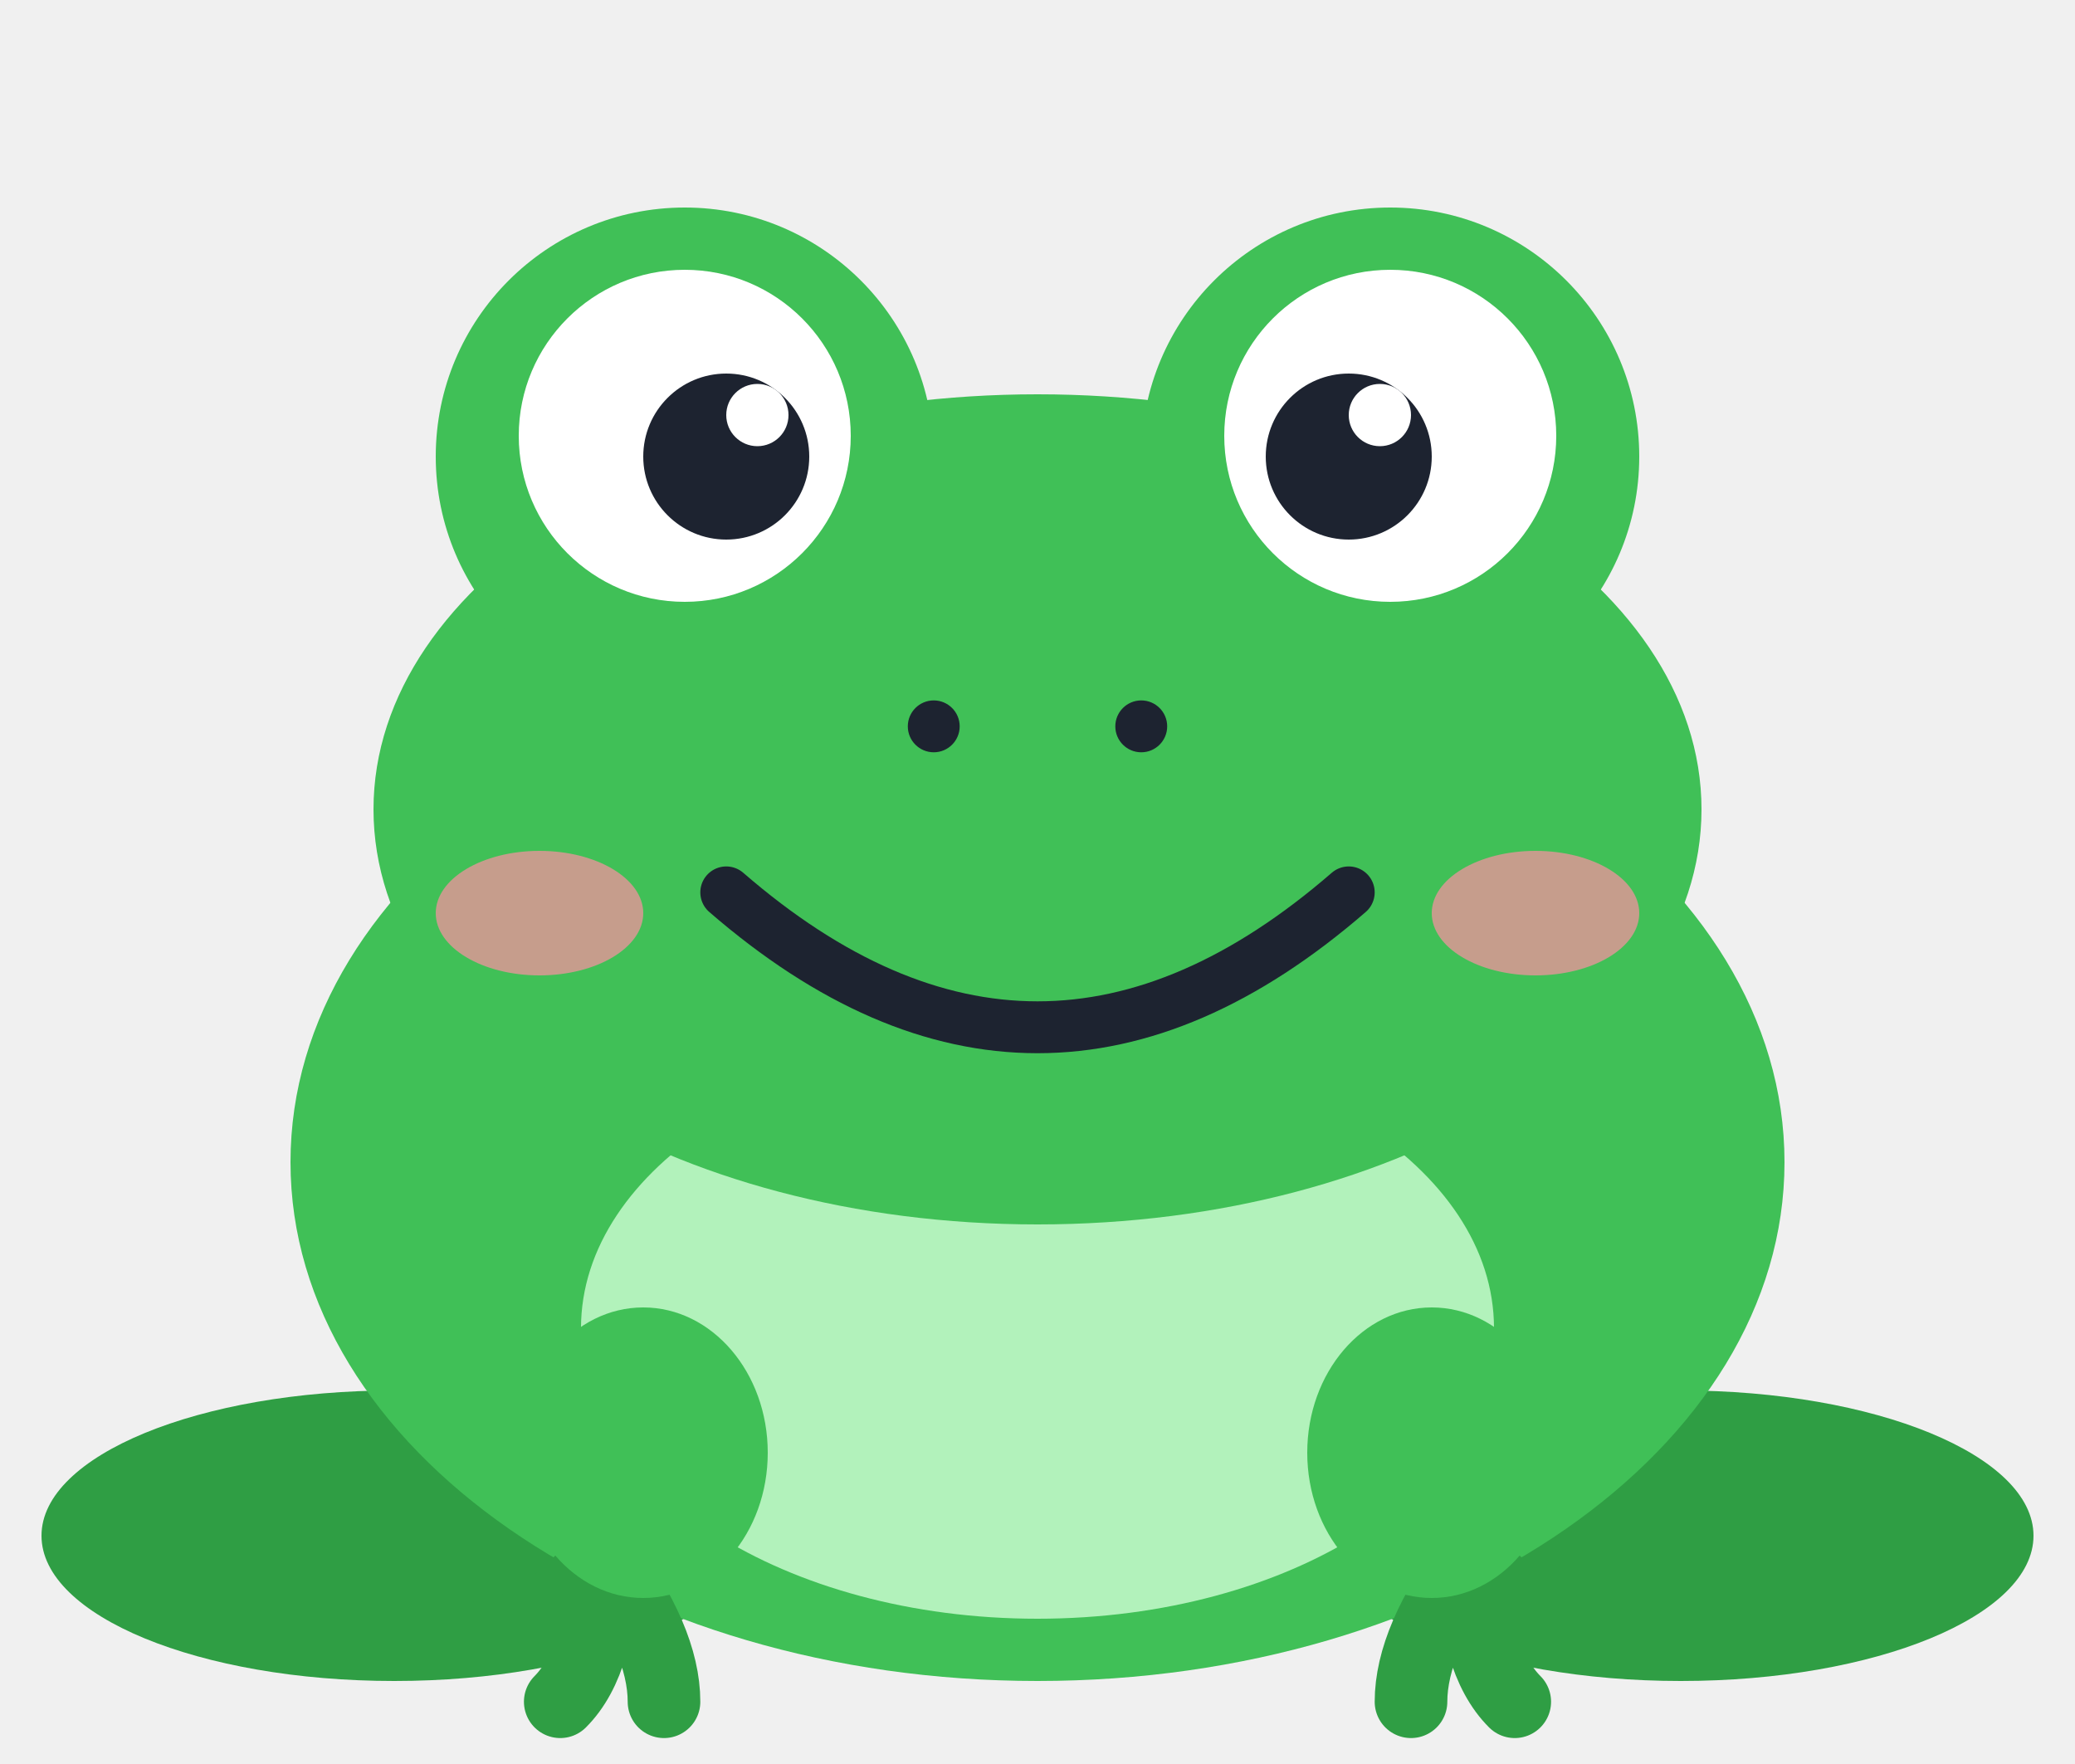
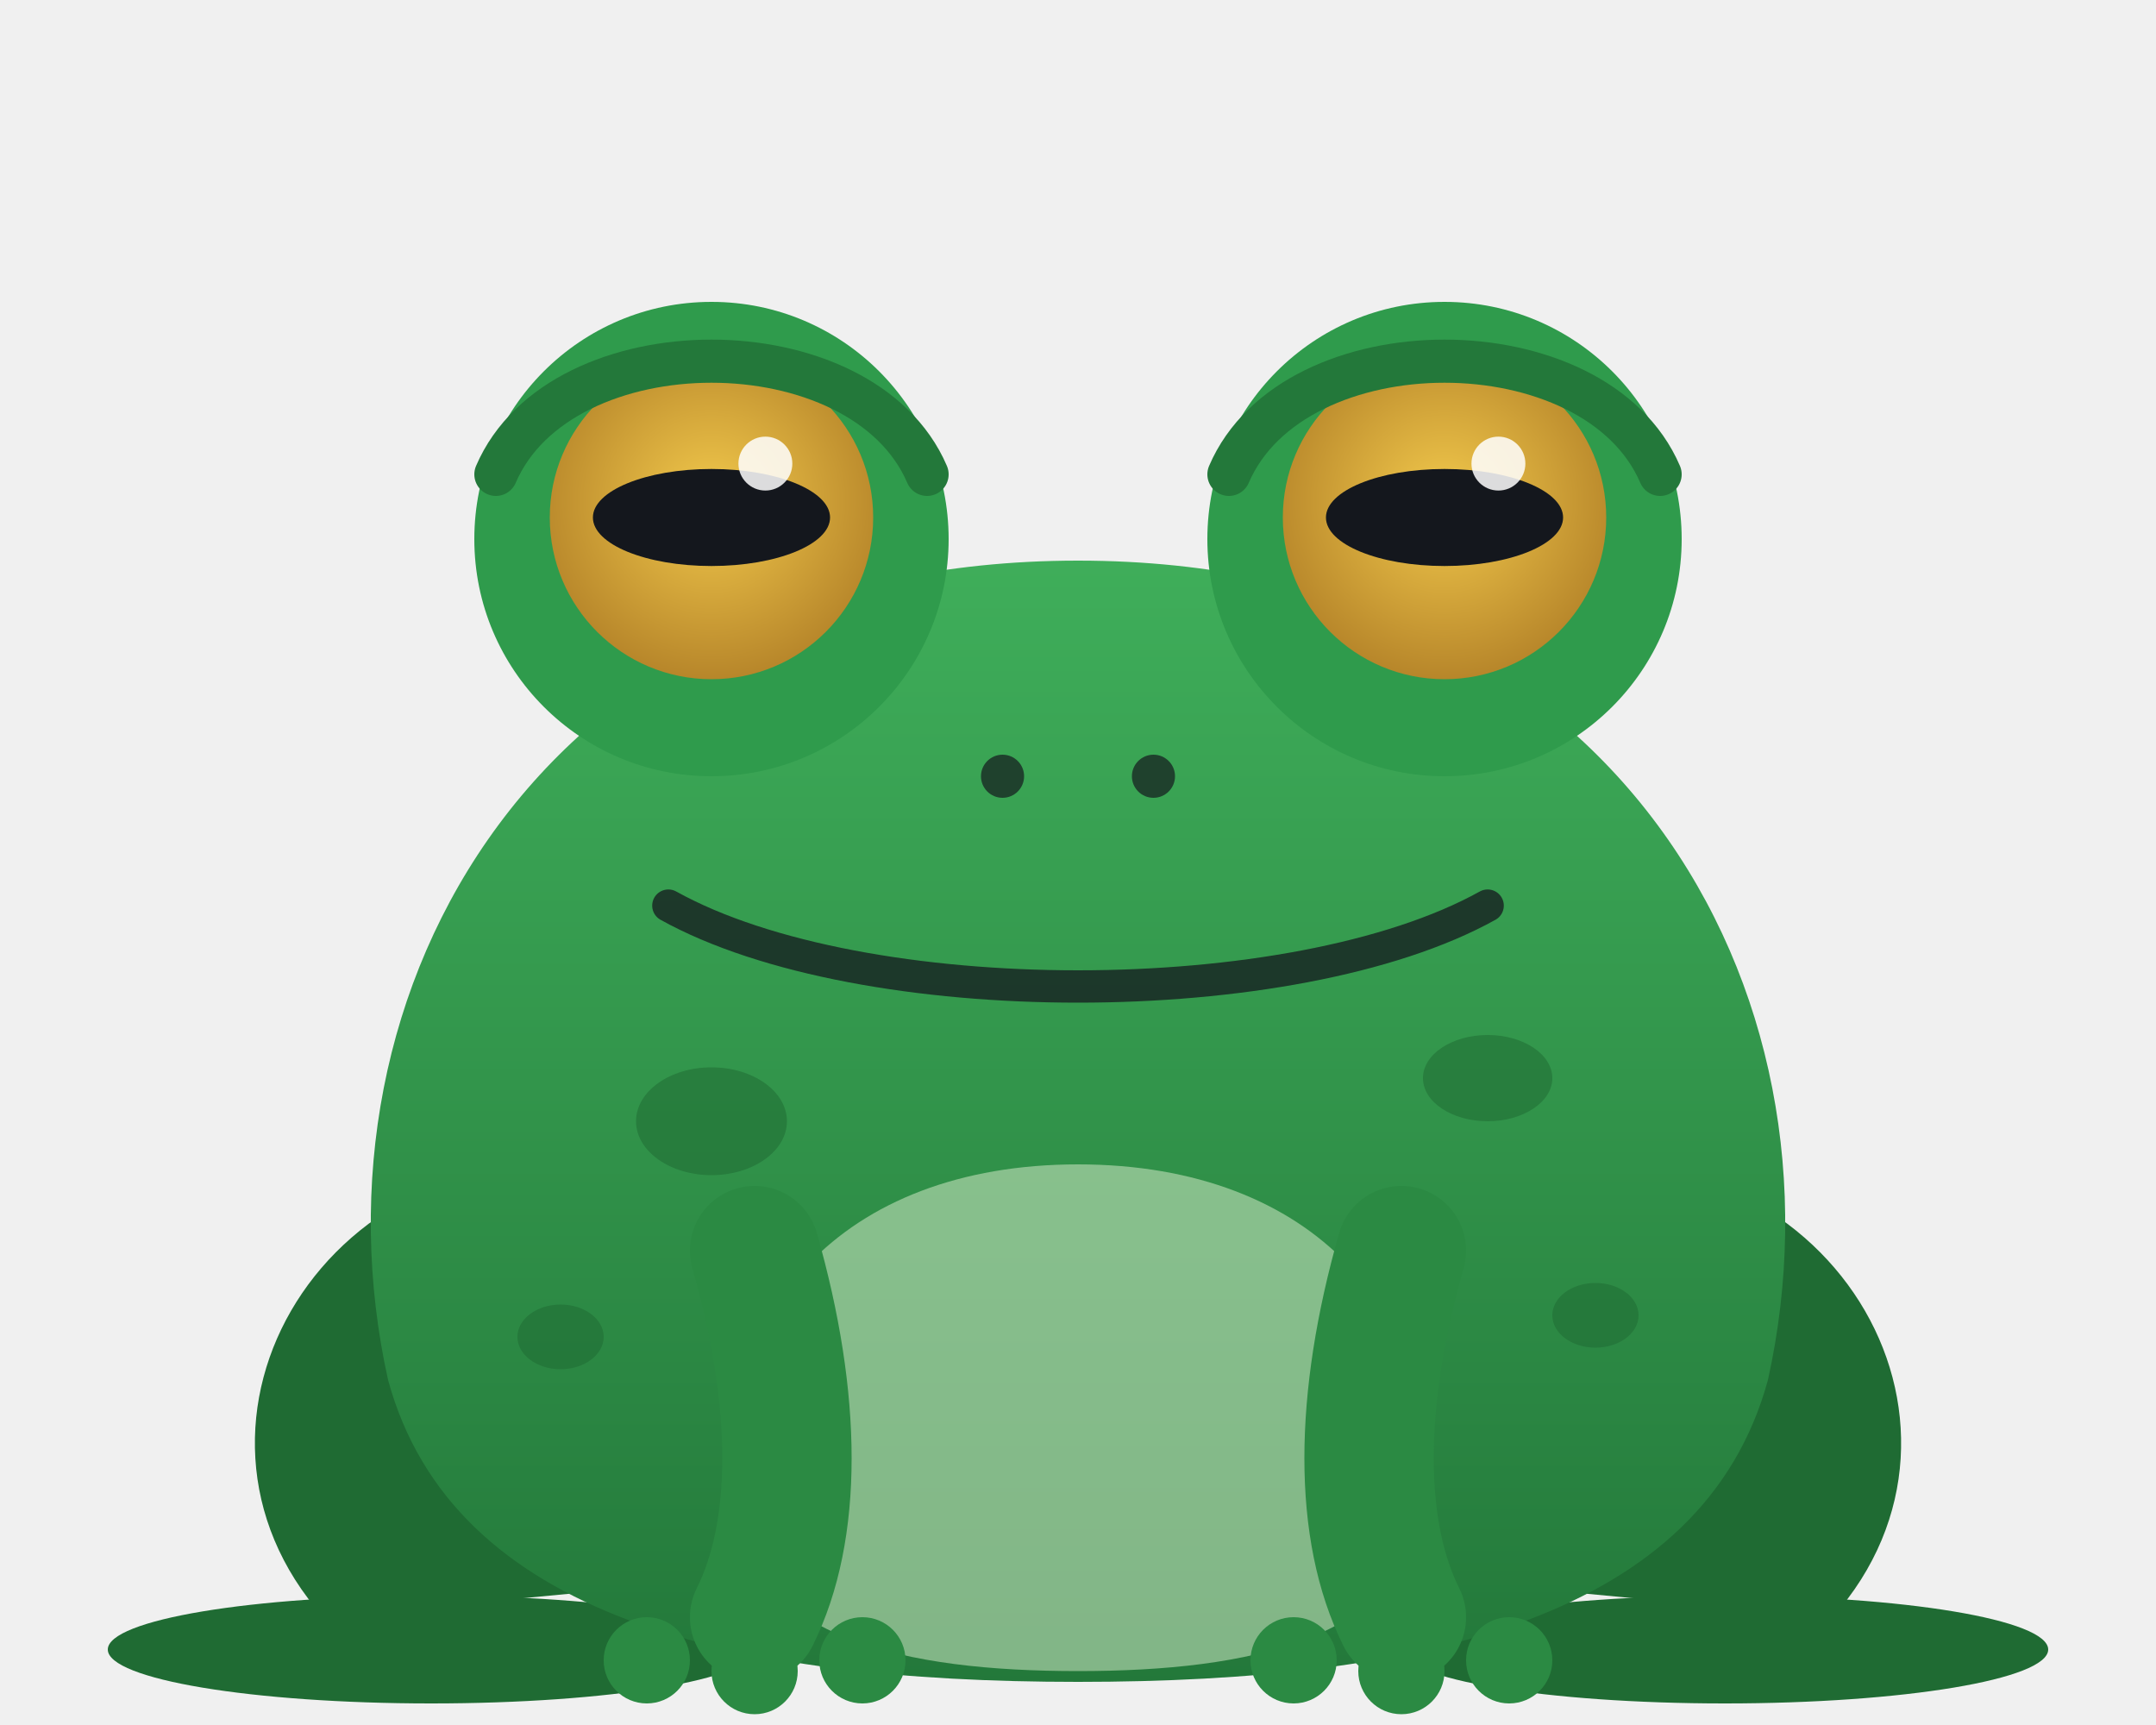
- <svg xmlns="http://www.w3.org/2000/svg" viewBox="0 0 200 170" role="img" aria-label="Zielona żaba">
-   <ellipse cx="38" cy="148" rx="34" ry="14" fill="#2f9e44" />
-   <ellipse cx="162" cy="148" rx="34" ry="14" fill="#2f9e44" />
-   <ellipse cx="100" cy="112" rx="72" ry="50" fill="#40c057" />
-   <ellipse cx="100" cy="128" rx="44" ry="28" fill="#b2f2bb" />
-   <ellipse cx="100" cy="78" rx="64" ry="40" fill="#40c057" />
-   <circle cx="66" cy="44" r="24" fill="#40c057" />
-   <circle cx="134" cy="44" r="24" fill="#40c057" />
-   <circle cx="66" cy="42" r="16" fill="#fff" />
-   <circle cx="134" cy="42" r="16" fill="#fff" />
-   <circle cx="70" cy="44" r="8" fill="#1d2330" />
-   <circle cx="130" cy="44" r="8" fill="#1d2330" />
-   <circle cx="73" cy="40" r="3" fill="#fff" />
-   <circle cx="133" cy="40" r="3" fill="#fff" />
-   <ellipse cx="52" cy="88" rx="10" ry="6" fill="#ff8fa3" opacity=".7" />
-   <ellipse cx="148" cy="88" rx="10" ry="6" fill="#ff8fa3" opacity=".7" />
-   <path d="M70 86 Q100 112 130 86" fill="none" stroke="#1d2330" stroke-width="5" stroke-linecap="round" />
-   <circle cx="90" cy="70" r="2.5" fill="#1d2330" />
-   <circle cx="110" cy="70" r="2.5" fill="#1d2330" />
-   <path d="M58 150 q-6 8 -14 8 M58 150 q0 10 -4 14 M58 150 q6 8 6 14" stroke="#2f9e44" stroke-width="7" stroke-linecap="round" fill="none" />
-   <path d="M142 150 q6 8 14 8 M142 150 q0 10 4 14 M142 150 q-6 8 -6 14" stroke="#2f9e44" stroke-width="7" stroke-linecap="round" fill="none" />
-   <ellipse cx="62" cy="140" rx="12" ry="14" fill="#40c057" />
-   <ellipse cx="138" cy="140" rx="12" ry="14" fill="#40c057" />
+ <svg xmlns="http://www.w3.org/2000/svg" viewBox="0 0 200 160" role="img" aria-label="Zielona żaba">
+   <defs>
+     <linearGradient id="skin" x1="0" y1="0" x2="0" y2="1">
+       <stop offset="0" stop-color="#3fae5a" />
+       <stop offset="1" stop-color="#23783a" />
+     </linearGradient>
+     <radialGradient id="iris" cx=".5" cy=".45" r=".55">
+       <stop offset="0" stop-color="#f2c94c" />
+       <stop offset="1" stop-color="#b7862a" />
+     </radialGradient>
+   </defs>
+   <path d="M30 150 C14 132 30 104 58 108 L72 146 Z" fill="#1f6b33" />
+   <path d="M170 150 C186 132 170 104 142 108 L128 146 Z" fill="#1f6b33" />
+   <ellipse cx="40" cy="153" rx="30" ry="5" fill="#1f6b33" />
+   <ellipse cx="160" cy="153" rx="30" ry="5" fill="#1f6b33" />
+   <path d="M100 52 C150 52 172 92 164 128 C158 150 132 156 100 156 C68 156 42 150 36 128 C28 92 50 52 100 52 Z" fill="url(#skin)" />
+   <path d="M100 108 C122 108 134 122 132 140 C130 152 116 155 100 155 C84 155 70 152 68 140 C66 122 78 108 100 108 Z" fill="#cfe8c4" opacity=".55" />
+   <ellipse cx="66" cy="104" rx="7" ry="5" fill="#1f6b33" opacity=".55" />
+   <ellipse cx="138" cy="100" rx="6" ry="4" fill="#1f6b33" opacity=".55" />
+   <ellipse cx="148" cy="122" rx="4" ry="3" fill="#1f6b33" opacity=".55" />
+   <ellipse cx="52" cy="124" rx="4" ry="3" fill="#1f6b33" opacity=".55" />
+   <path d="M70 116 C74 130 74 142 70 150" fill="none" stroke="#2b8a43" stroke-width="12" stroke-linecap="round" />
+   <path d="M130 116 C126 130 126 142 130 150" fill="none" stroke="#2b8a43" stroke-width="12" stroke-linecap="round" />
+   <g fill="#2b8a43">
+     <circle cx="60" cy="154" r="4" />
+     <circle cx="70" cy="155" r="4" />
+     <circle cx="80" cy="154" r="4" />
+     <circle cx="120" cy="154" r="4" />
+     <circle cx="130" cy="155" r="4" />
+     <circle cx="140" cy="154" r="4" />
+   </g>
+   <circle cx="66" cy="50" r="22" fill="#2f9b4c" />
+   <circle cx="134" cy="50" r="22" fill="#2f9b4c" />
+   <circle cx="66" cy="48" r="15" fill="url(#iris)" />
+   <circle cx="134" cy="48" r="15" fill="url(#iris)" />
+   <ellipse cx="66" cy="48" rx="11" ry="4.5" fill="#14171d" />
+   <ellipse cx="134" cy="48" rx="11" ry="4.5" fill="#14171d" />
+   <circle cx="71" cy="43" r="2.5" fill="#fff" opacity=".85" />
+   <circle cx="139" cy="43" r="2.5" fill="#fff" opacity=".85" />
+   <path d="M46 44 C52 30 80 30 86 44" fill="none" stroke="#23783a" stroke-width="4" stroke-linecap="round" />
+   <path d="M114 44 C120 30 148 30 154 44" fill="none" stroke="#23783a" stroke-width="4" stroke-linecap="round" />
+   <circle cx="93" cy="72" r="2" fill="#14171d" opacity=".7" />
+   <circle cx="107" cy="72" r="2" fill="#14171d" opacity=".7" />
+   <path d="M62 84 C80 94 120 94 138 84" fill="none" stroke="#14171d" stroke-width="3" stroke-linecap="round" opacity=".75" />
</svg>
